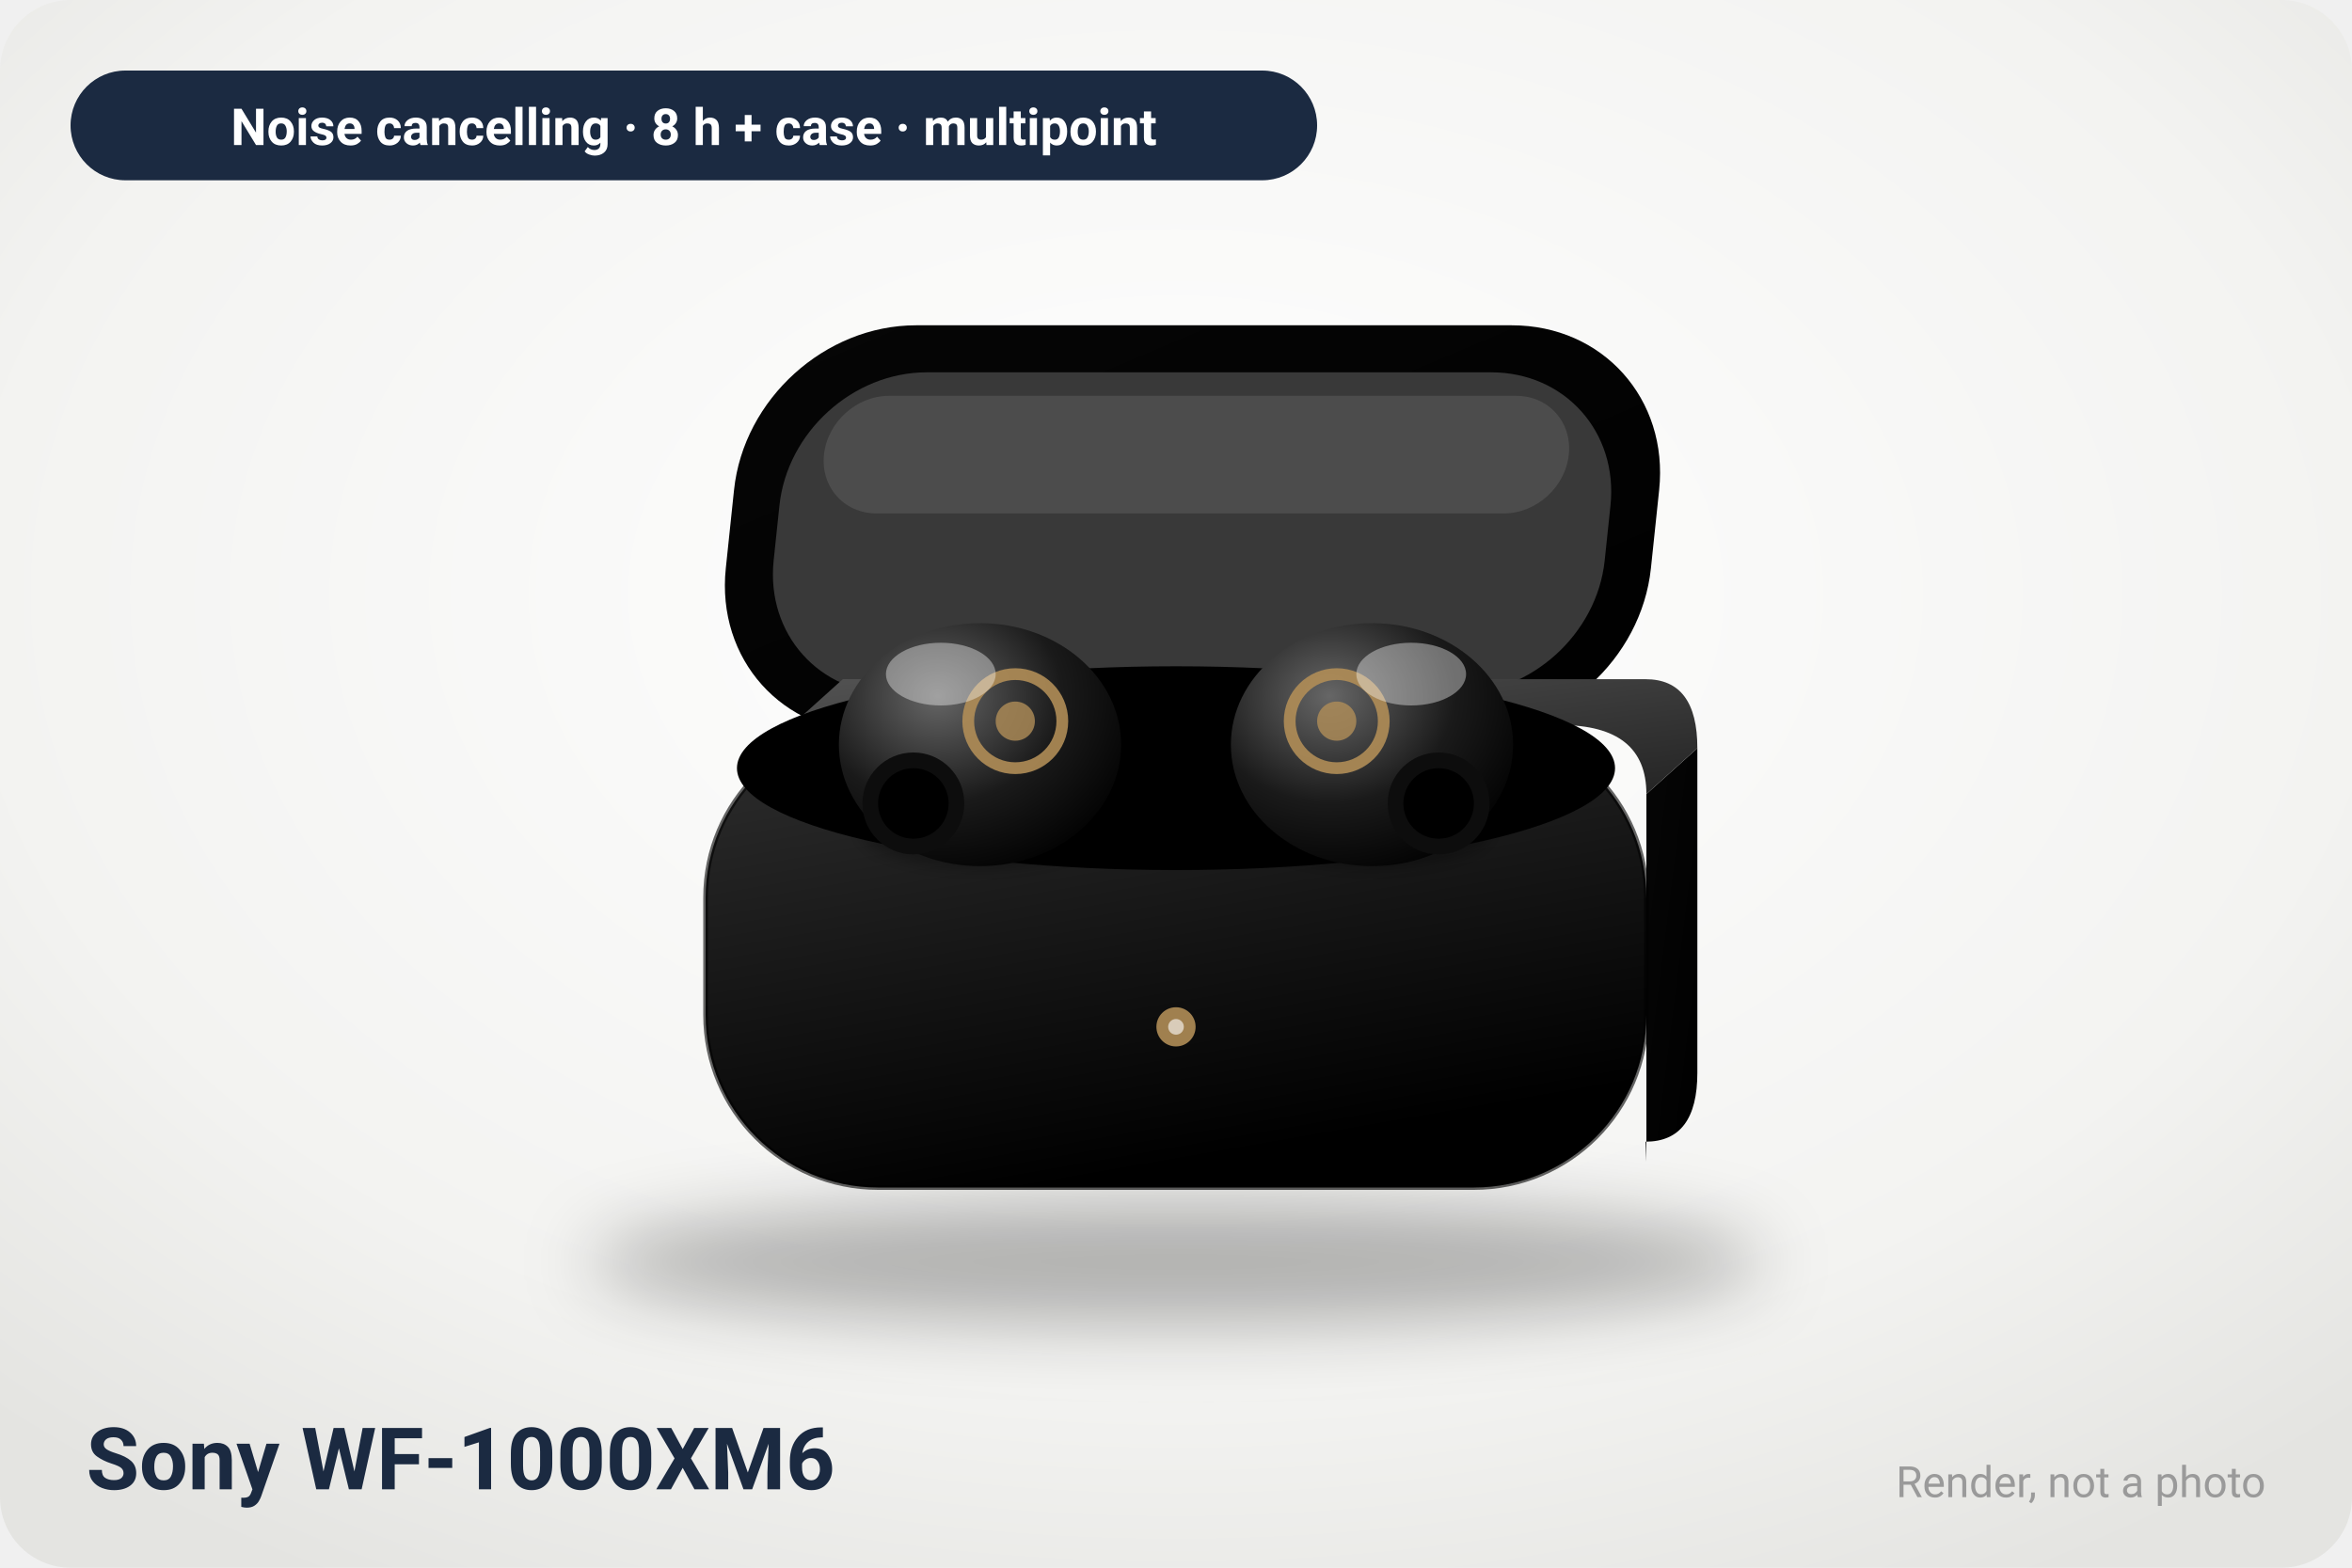
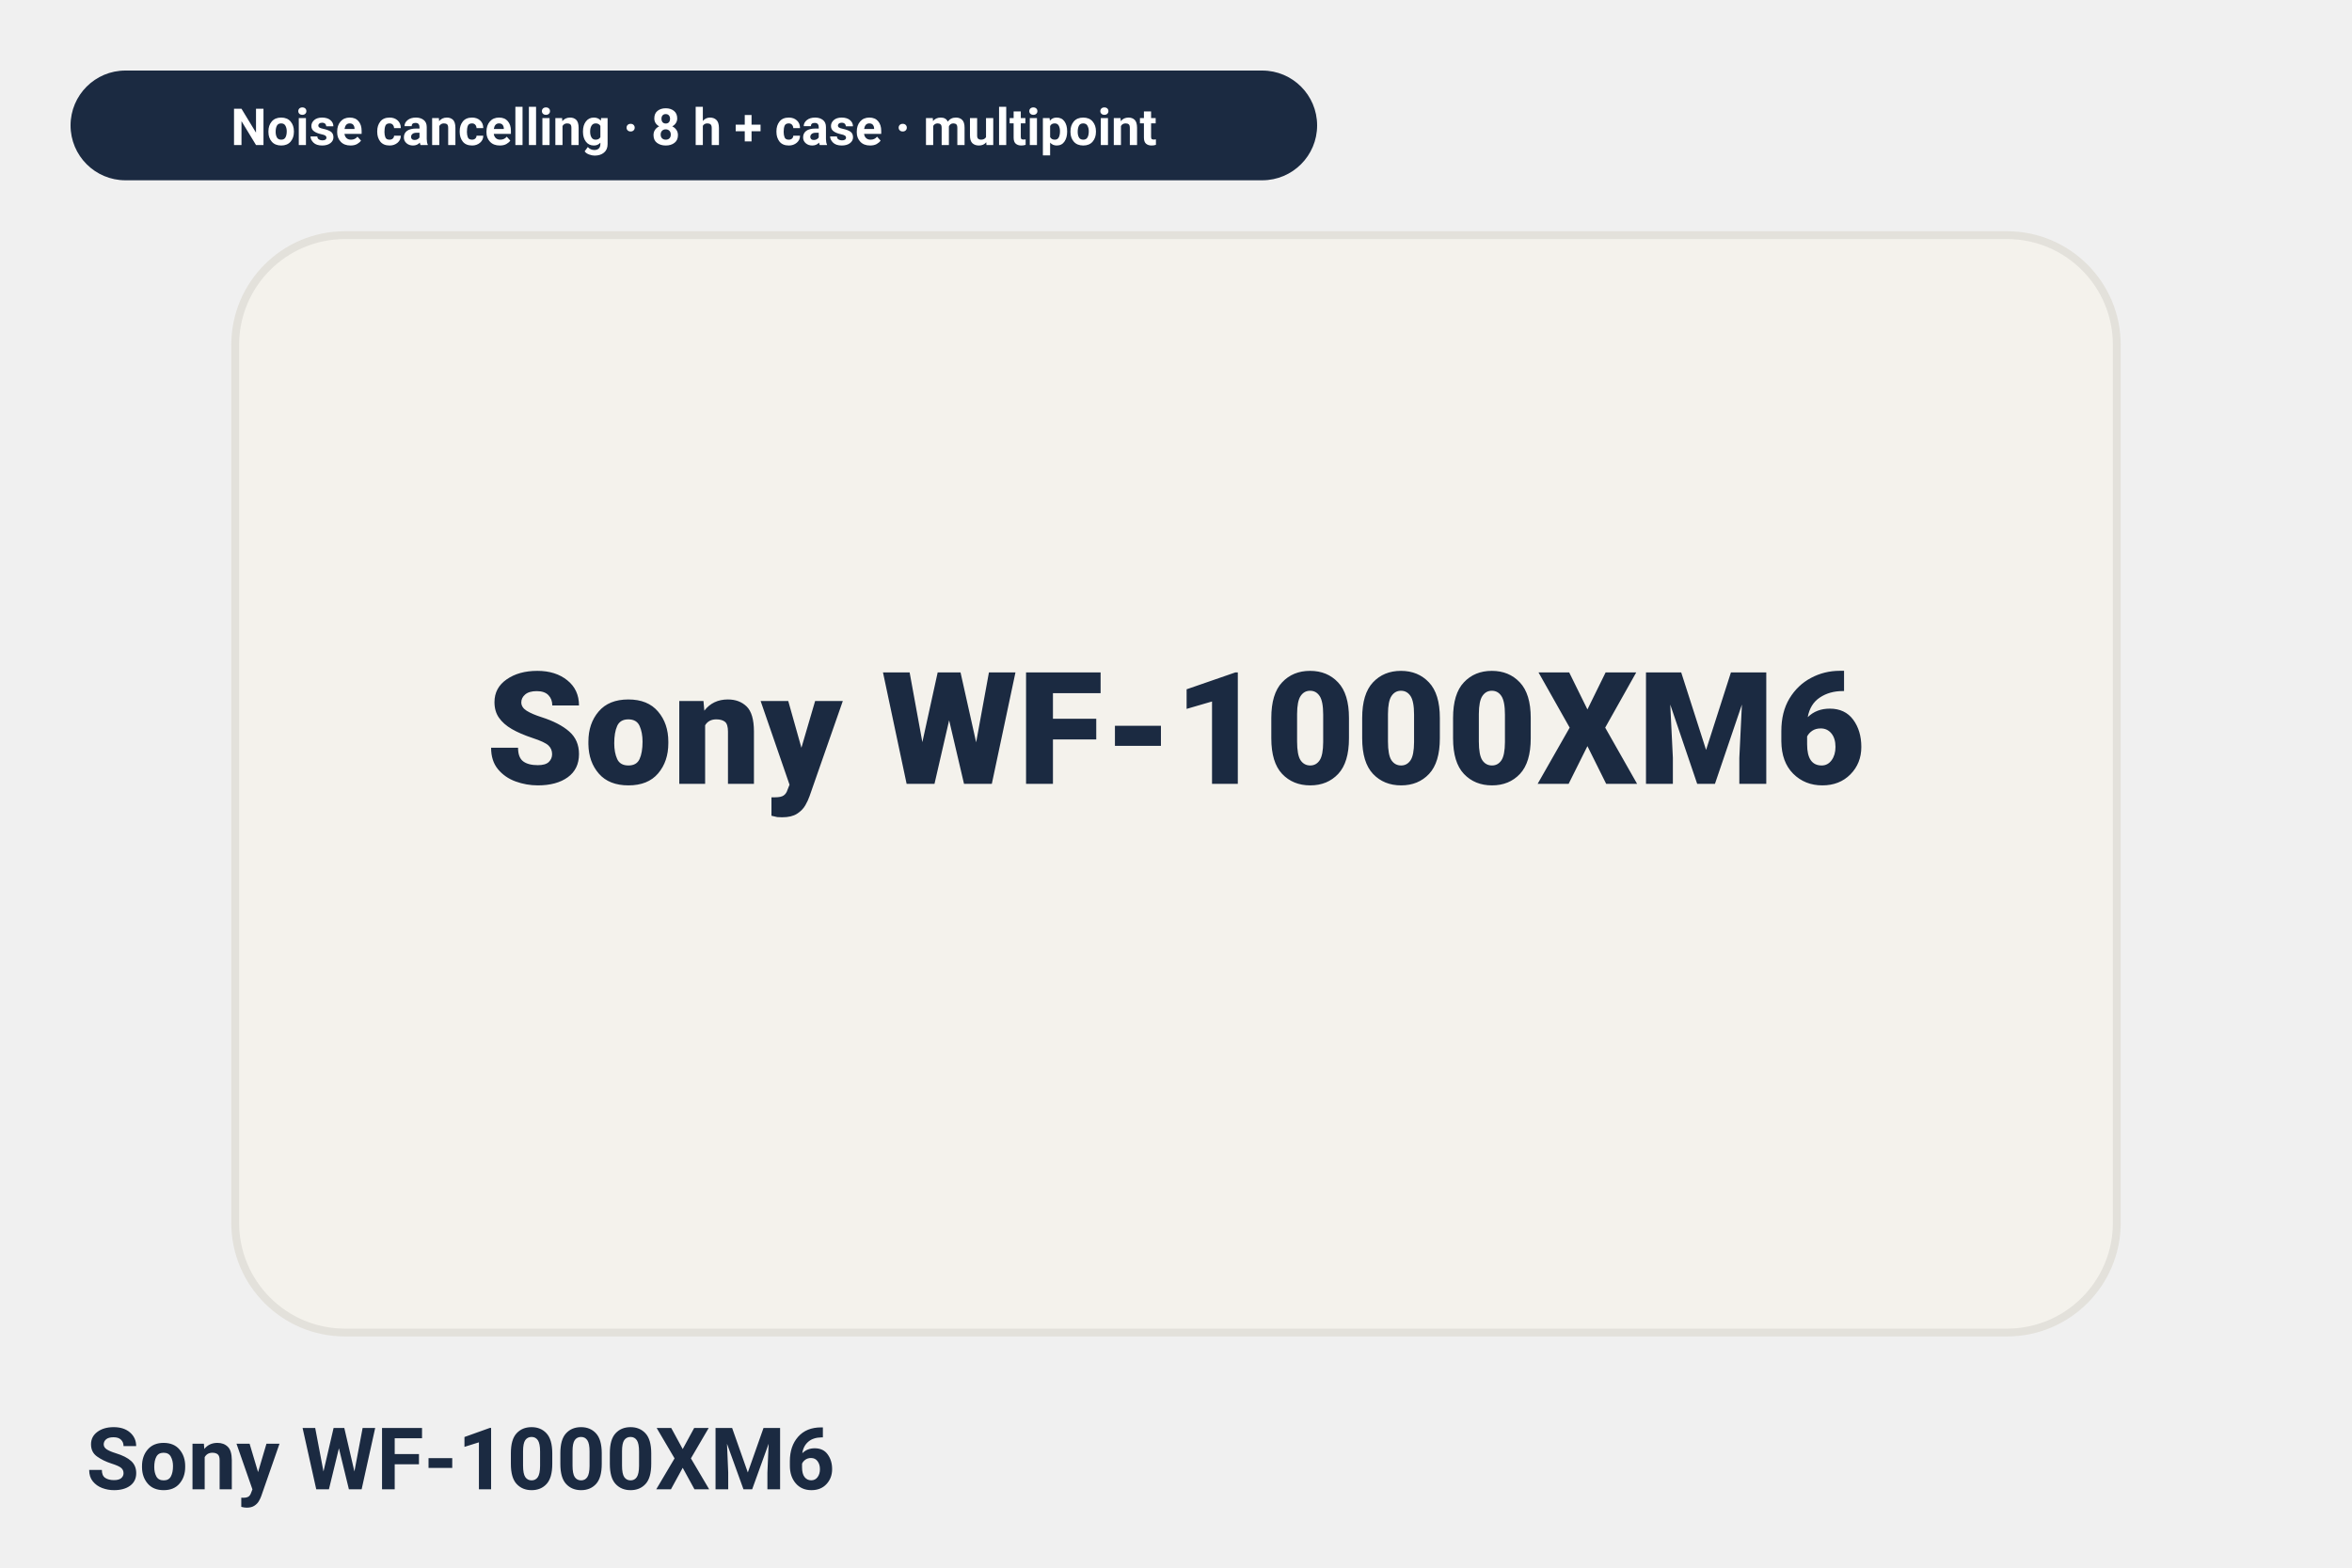
<svg xmlns="http://www.w3.org/2000/svg" viewBox="0 0 600 400" role="img" aria-label="Sony WF-1000XM6 (product render)">
-   <defs>
-     <radialGradient id="cxm6-bg" cx="50%" cy="38%" r="72%">
-       <stop offset="0" stop-color="#ffffff" />
-       <stop offset="0.7" stop-color="#f3f3f1" />
-       <stop offset="1" stop-color="#e4e4e1" />
-     </radialGradient>
-     <filter id="cxm6-blur" x="-30%" y="-80%" width="160%" height="300%">
-       <feGaussianBlur stdDeviation="9" />
-     </filter>
-     <filter id="cxm6-soft" x="-20%" y="-20%" width="140%" height="140%">
-       <feGaussianBlur stdDeviation="2.2" />
-     </filter>
-     <filter id="cxm6-glow" x="-50%" y="-50%" width="200%" height="200%">
-       <feGaussianBlur stdDeviation="5" />
-     </filter>
-     <linearGradient id="cxm6-front" x1="0" y1="0" x2="0.35" y2="1">
-       <stop offset="0" stop-color="#2f2f2f" />
-       <stop offset="0.55" stop-color="#151515" />
-       <stop offset="1" stop-color="#000000" />
-     </linearGradient>
-     <linearGradient id="cxm6-side" x1="0" y1="0" x2="1" y2="1">
-       <stop offset="0" stop-color="#060606" />
-       <stop offset="1" stop-color="#000000" />
-     </linearGradient>
-     <linearGradient id="cxm6-top" x1="0" y1="0" x2="1" y2="1">
-       <stop offset="0" stop-color="#525252" />
-       <stop offset="1" stop-color="#242424" />
-     </linearGradient>
-     <radialGradient id="cxm6-dome" cx="38%" cy="32%" r="75%">
-       <stop offset="0" stop-color="#4d4d4d" />
-       <stop offset="0.6" stop-color="#151515" />
-       <stop offset="1" stop-color="#000000" />
-     </radialGradient>
-     <linearGradient id="cxm6-gloss" x1="0" y1="0" x2="1" y2="1">
-       <stop offset="0" stop-color="#ffffff" stop-opacity="0.55" />
-       <stop offset="0.5" stop-color="#ffffff" stop-opacity="0.05" />
-       <stop offset="1" stop-color="#ffffff" stop-opacity="0" />
-     </linearGradient>
-     <linearGradient id="cxm6-screen" x1="0" y1="0" x2="1" y2="1">
-       <stop offset="0" stop-color="#1d2a3a" />
-       <stop offset="1" stop-color="#060a10" />
-     </linearGradient>
-     <linearGradient id="cxm6-metal" x1="0" y1="0" x2="1" y2="0">
-       <stop offset="0" stop-color="#d9d9d6" />
-       <stop offset="0.35" stop-color="#f4f4f2" />
-       <stop offset="0.65" stop-color="#bdbdb9" />
-       <stop offset="1" stop-color="#e6e6e3" />
-     </linearGradient>
-     <linearGradient id="cxm6-accent" x1="0" y1="0" x2="0" y2="1">
-       <stop offset="0" stop-color="#c8b08b" />
-       <stop offset="1" stop-color="#896d41" />
-     </linearGradient>
-     <linearGradient id="cxm6-lens" x1="0" y1="0" x2="1" y2="1">
-       <stop offset="0" stop-color="#5a6470" />
-       <stop offset="0.45" stop-color="#1c2129" />
-       <stop offset="0.55" stop-color="#2b323c" />
-       <stop offset="1" stop-color="#0c0f14" />
-     </linearGradient>
-   </defs>
-   <rect width="600" height="400" rx="18" fill="url(#cxm6-bg)" />
-   <ellipse cx="300" cy="322" rx="150" ry="16" fill="#000" opacity="0.28" filter="url(#cxm6-blur)" />
-   <g transform="translate(300 175) skewX(-6)">
-     <rect x="-118" y="-92" width="236" height="104" rx="42" fill="url(#cxm6-side)" />
-     <rect x="-106" y="-80" width="212" height="82" rx="34" fill="#393939" />
-     <rect x="-96" y="-74" width="190" height="30" rx="15" fill="#fff" opacity="0.10" />
+   <rect x="60" y="60" width="480" height="280" rx="28" fill="#F4F2EC" />
+   <rect x="60" y="60" width="480" height="280" rx="28" fill="none" stroke="#E3E1DB" stroke-width="2" />
+   <g font-family="-apple-system,Segoe UI,Roboto,Helvetica,Arial,sans-serif">
+     <text x="300" y="200" text-anchor="middle" font-size="40" font-weight="800" fill="#1B2A41">Sony WF-1000XM6</text>
  </g>
-   <path d="M 420 202.6 L 433.0 190.9 L 433.0 273.7 Q 433.0 291.3 419.8 291.3 L 420 296.4 Z" fill="url(#cxm6-side)" />
-   <path d="M 202.0 185 L 215.0 173.3 L 419.8 173.3 Q 433.0 173.3 433.0 190.9 L 420 202.6 Q 420 185 398.0 185 Z" fill="url(#cxm6-top)" />
-   <rect x="180" y="185" width="240" height="118" rx="44" fill="url(#cxm6-front)" />
-   <rect x="180" y="185" width="240" height="118" rx="44" fill="none" stroke="#000000" stroke-width="1.2" opacity="0.6" />
-   <path d="M 224 188 L 376 188" stroke="#fff" stroke-opacity="0.35" stroke-width="2" stroke-linecap="round" />
-   <ellipse cx="300" cy="196" rx="112" ry="26" fill="#000000" />
-   <ellipse cx="300" cy="194" rx="104" ry="20" fill="#000000" />
-   <circle cx="300" cy="262" r="5" fill="#B08D57" opacity="0.9" />
-   <circle cx="300" cy="262" r="2" fill="#fff" opacity="0.6" />
-   <radialGradient id="cxm6-b250" cx="35%" cy="30%" r="80%">
-     <stop offset="0" stop-color="#666666" />
-     <stop offset="0.55" stop-color="#1A1A1A" />
-     <stop offset="1" stop-color="#000000" />
-   </radialGradient>
-   <ellipse cx="250" cy="212" rx="30" ry="9" fill="#000" opacity="0.35" filter="url(#cxm6-soft)" />
-   <ellipse cx="250" cy="190" rx="36" ry="31" fill="url(#cxm6-b250)" />
-   <circle cx="233" cy="205" r="13" fill="#0d0d0d" />
-   <circle cx="233" cy="205" r="9" fill="#000000" />
-   <circle cx="259" cy="184" r="12" fill="none" stroke="#B08D57" stroke-width="3" opacity="0.9" />
-   <circle cx="259" cy="184" r="5" fill="#B08D57" opacity="0.8" />
-   <ellipse cx="240" cy="172" rx="14" ry="8" fill="#fff" opacity="0.38" />
-   <radialGradient id="cxm6-b350" cx="35%" cy="30%" r="80%">
-     <stop offset="0" stop-color="#666666" />
-     <stop offset="0.55" stop-color="#1A1A1A" />
-     <stop offset="1" stop-color="#000000" />
-   </radialGradient>
-   <ellipse cx="350" cy="212" rx="30" ry="9" fill="#000" opacity="0.35" filter="url(#cxm6-soft)" />
-   <ellipse cx="350" cy="190" rx="36" ry="31" fill="url(#cxm6-b350)" />
-   <circle cx="367" cy="205" r="13" fill="#0d0d0d" />
-   <circle cx="367" cy="205" r="9" fill="#000000" />
-   <circle cx="341" cy="184" r="12" fill="none" stroke="#B08D57" stroke-width="3" opacity="0.9" />
-   <circle cx="341" cy="184" r="5" fill="#B08D57" opacity="0.8" />
-   <ellipse cx="360" cy="172" rx="14" ry="8" fill="#fff" opacity="0.38" />
  <g font-family="-apple-system,Segoe UI,Roboto,Helvetica,Arial,sans-serif">
    <rect x="18" y="18" width="318" height="28" rx="14" fill="#1B2A41" />
    <text x="177.0" y="37" text-anchor="middle" font-size="13" font-weight="700" fill="#fff">Noise cancelling · 8 h + case · multipoint</text>
    <text x="22" y="380" font-size="22" font-weight="700" fill="#1B2A41">Sony WF-1000XM6</text>
-     <text x="578" y="382" text-anchor="end" font-size="11" fill="#9a9a9a">Render, not a photo</text>
+     <text x="578" y="382" text-anchor="end" font-size="11" fill="#9a9a9a" />
  </g>
</svg>
